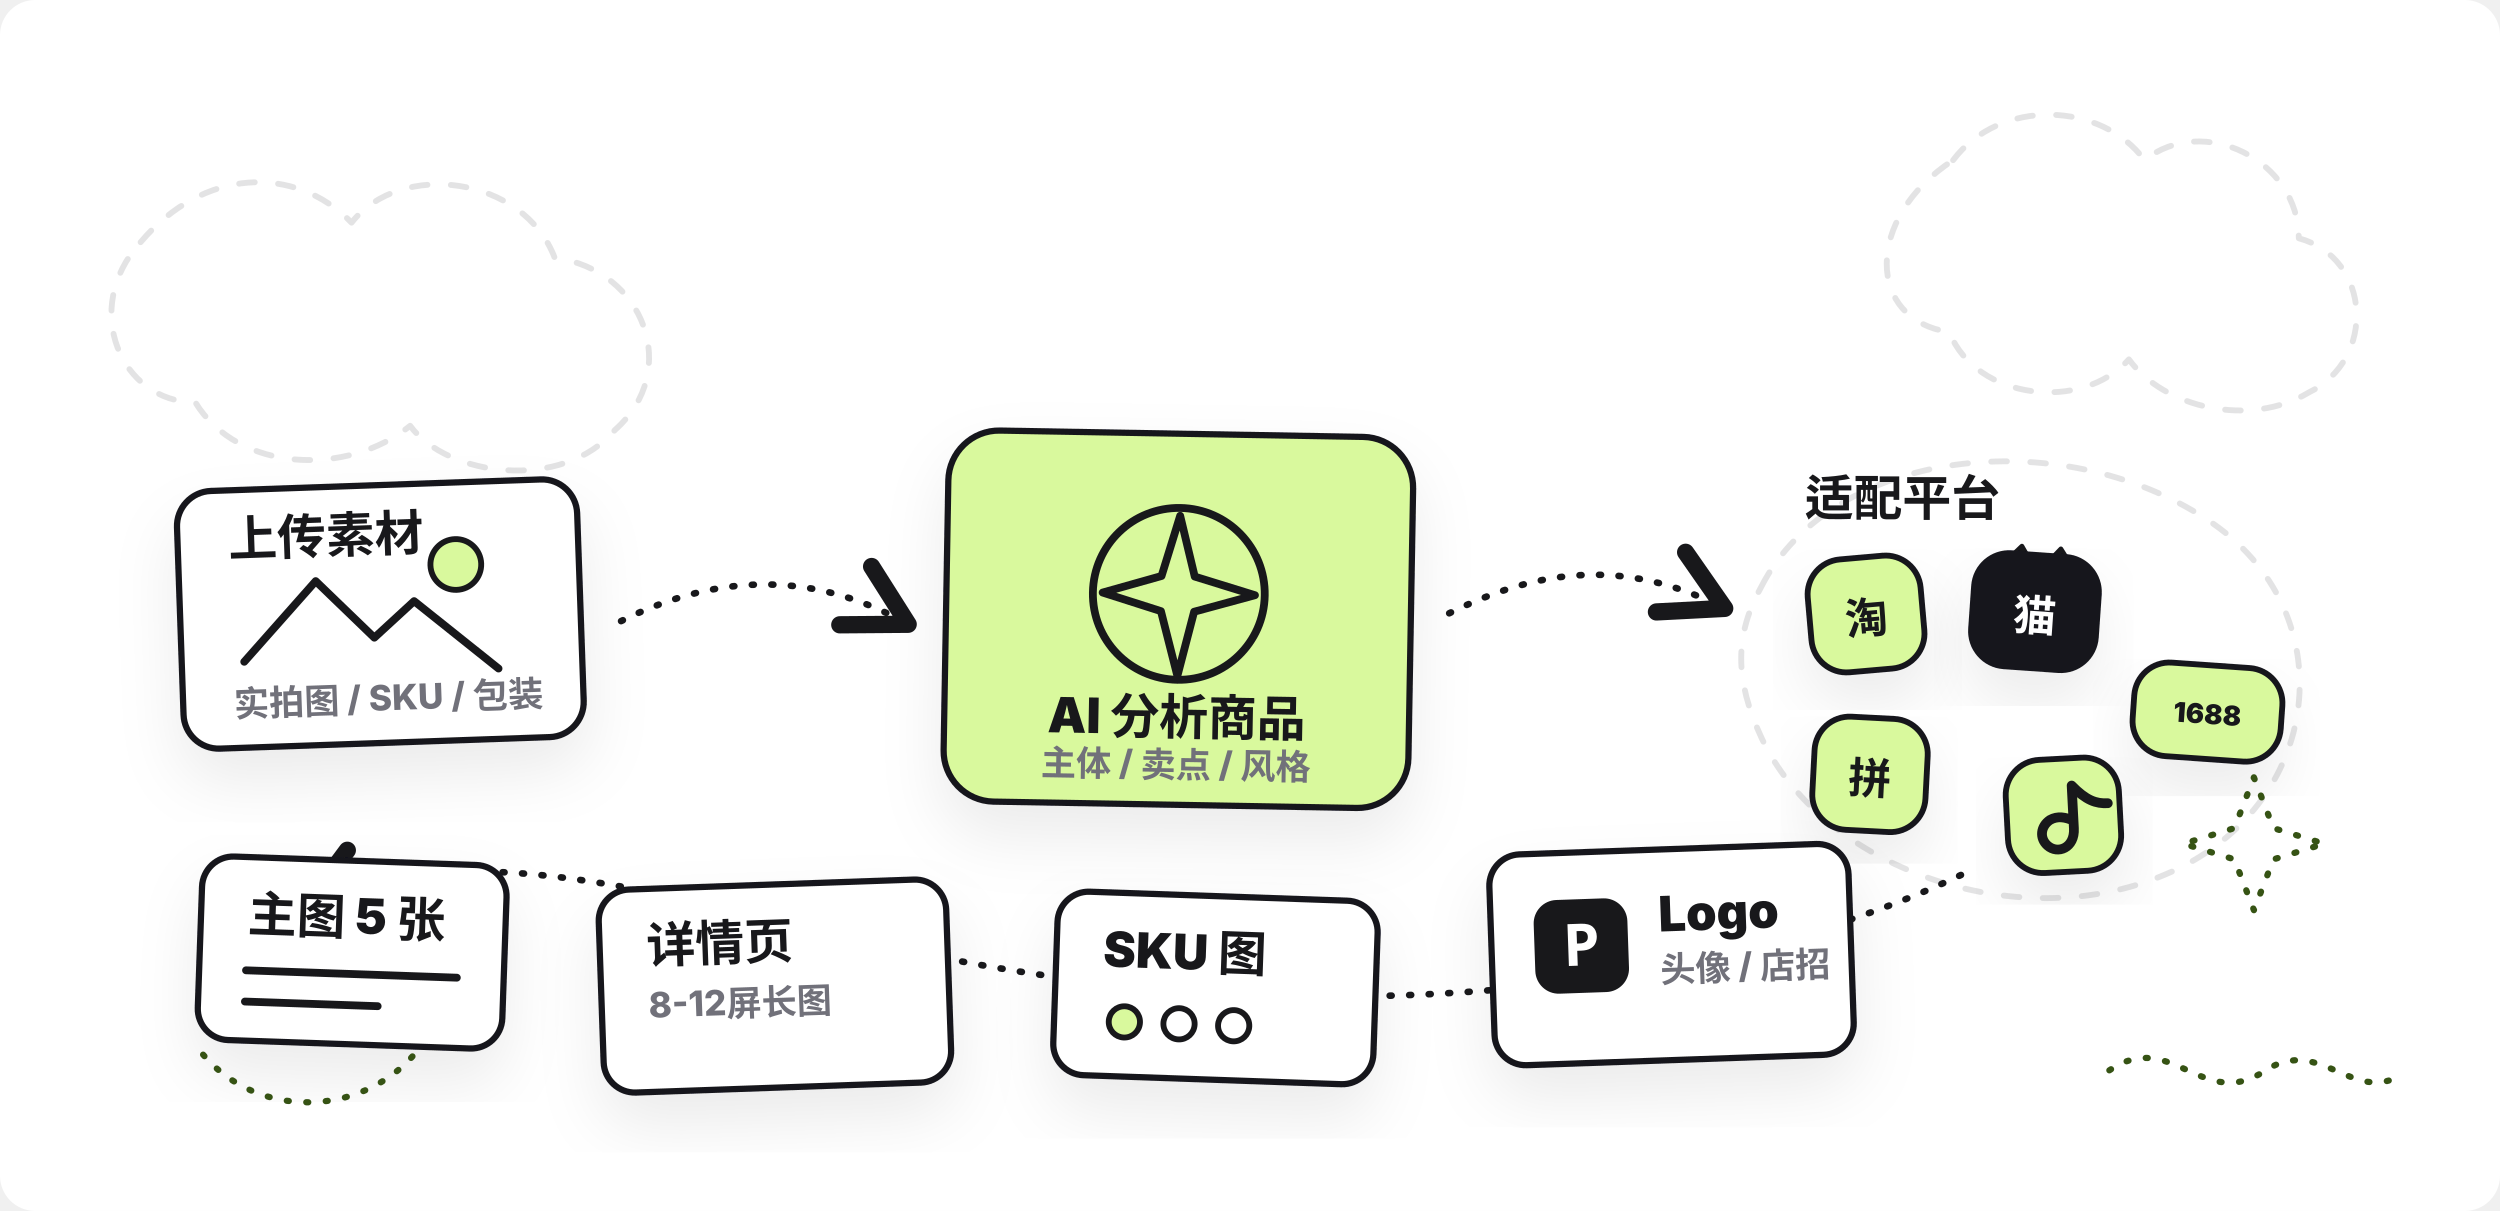
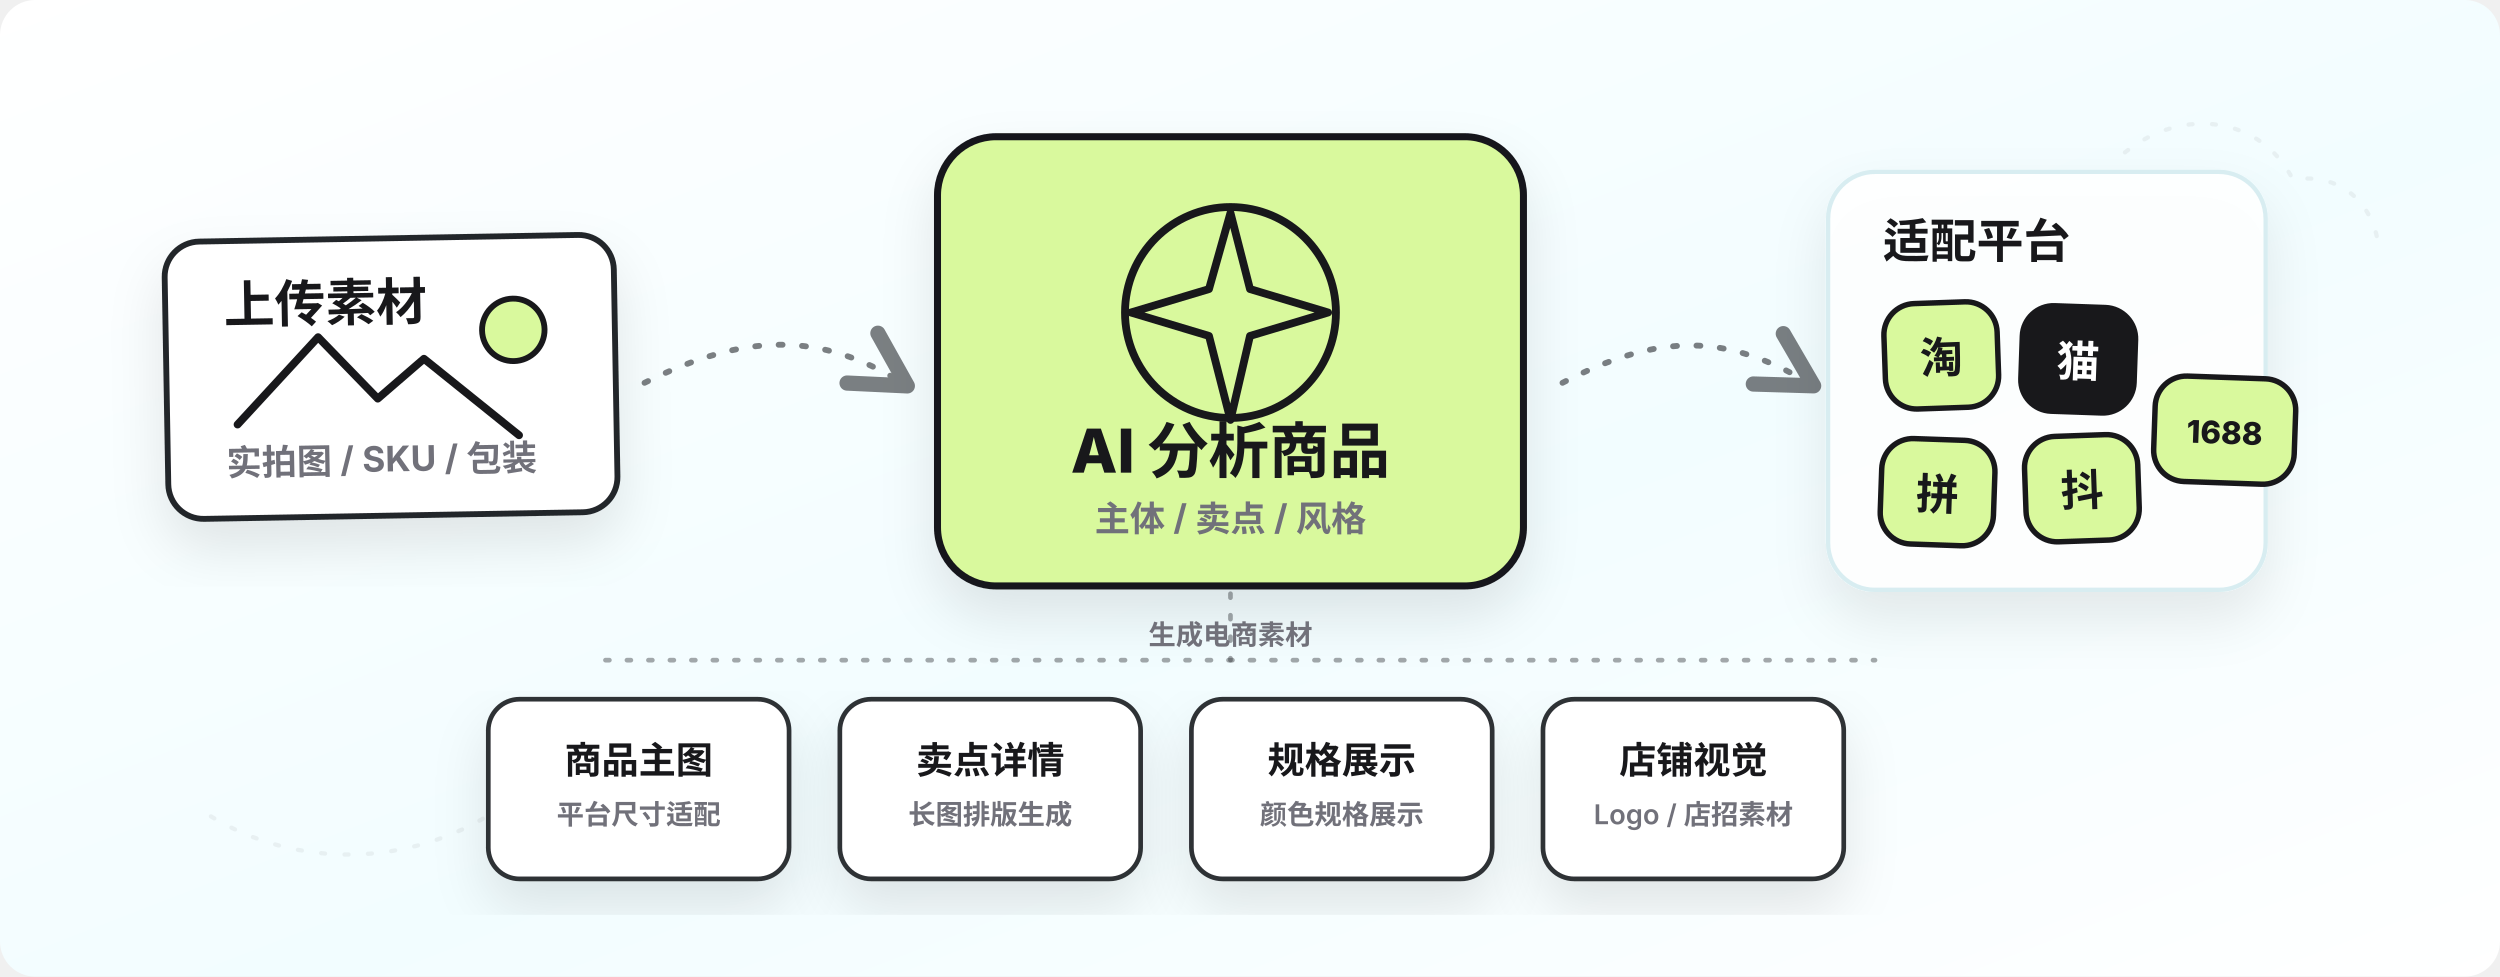
- <svg xmlns="http://www.w3.org/2000/svg" viewBox="0 0 1280 620" role="img" aria-labelledby="flow-title flow-desc">
+ <svg xmlns="http://www.w3.org/2000/svg" viewBox="0 0 1280 500" role="img" aria-labelledby="flow-title flow-desc">
  <defs>
+     <linearGradient id="paper-gradient" x1="0" x2="1" y1="0" y2="1">
+       <stop offset="0" stop-color="#ffffff" />
+       <stop offset="0.56" stop-color="#f2fdff" />
+       <stop offset="1" stop-color="#ffffff" />
+     </linearGradient>
    <marker id="arrow" markerWidth="14" markerHeight="14" refX="10" refY="7" orient="auto">
-       <path d="M2 2 L11 7 L2 12" fill="none" stroke="#18181b" stroke-width="2.6" stroke-linecap="round" stroke-linejoin="round" />
+       <path d="M2 2 L11 7 L2 12" fill="none" stroke="#2d3035" stroke-width="2.6" stroke-linecap="round" stroke-linejoin="round" />
    </marker>
-     <filter id="paper-shadow" x="-20%" y="-20%" width="140%" height="140%">
-       <feDropShadow dx="0" dy="16" stdDeviation="16" flood-color="#18181b" flood-opacity="0.08" />
+     <filter id="soft-shadow" x="-20%" y="-20%" width="140%" height="140%">
+       <feDropShadow dx="0" dy="14" stdDeviation="14" flood-color="#18181b" flood-opacity="0.10" />
    </filter>
    <style>
-       .paper-bg{fill:#fff}
-       .cloud,.loop{fill:none;stroke:rgba(24,24,27,.12);stroke-width:3;stroke-linecap:round;stroke-linejoin:round;stroke-dasharray:8 12}
-       .card,.out{fill:#fff;stroke:#18181b;stroke-width:3.2;filter:url(#paper-shadow)}
-       .lime{fill:#d9f99d}
-       .line,.arrow,.spark,.orbit,.doodle{fill:none;stroke:#18181b;stroke-width:4;stroke-linecap:round;stroke-linejoin:round}
-       .arrow{marker-end:url(#arrow);stroke-width:3.4;stroke-dasharray:1 9;animation:dashFlow 2.8s linear infinite}
-       .sun,.dot-lime{fill:#d9f99d;stroke:#18181b;stroke-width:3}
-       .dot{fill:#fff;stroke:#18181b;stroke-width:3}
-       .node-title,.platform-title,.output-title{fill:#18181b;font:950 25px system-ui,-apple-system,BlinkMacSystemFont,"PingFang SC","Microsoft YaHei",sans-serif}
-       .note{fill:#71717a;font:760 18px system-ui,-apple-system,BlinkMacSystemFont,"PingFang SC","Microsoft YaHei",sans-serif}
-       .center{text-anchor:middle}
-       .platform-icon rect,.platform-icon circle{stroke:#18181b;stroke-width:3;filter:url(#paper-shadow)}
-       .platform-icon text{fill:#18181b;text-anchor:middle;font:950 22px system-ui,-apple-system,BlinkMacSystemFont,"PingFang SC","Microsoft YaHei",sans-serif}
-       .platform-icon .mini{font-size:14px;font-weight:900}
-       .taobao-icon rect,.pdd-icon rect,.douyin-icon rect,.e1688-icon rect{fill:#d9f99d}
-       .tmall-icon rect{fill:#18181b}.tmall-icon text{fill:#fff}
-       .cat-ear{fill:#18181b;stroke:#18181b;stroke-width:2.4;stroke-linejoin:round}
-       .douyin-note{fill:none;stroke:#18181b;stroke-width:5;stroke-linecap:round;stroke-linejoin:round}
-       .logo-mark{fill:#18181b}.logo-text{fill:#fff;font:950 30px system-ui;text-anchor:middle}
-       .doodle{stroke:#365314;stroke-width:3.2;stroke-dasharray:1 9}
-       .spark,.doodle{animation:softPulse 2.6s ease-in-out infinite}
-       .loop,.cloud{animation:dashFlow 7s linear infinite}
+       .paper-bg{fill:url(#paper-gradient)}
+       .ambient{fill:none;stroke:#18181b;stroke-width:2.2;stroke-linecap:round;stroke-linejoin:round;stroke-dasharray:2 10;opacity:.055}
+       .card{fill:#fff;stroke:#24262b;stroke-width:3;filter:url(#soft-shadow)}
+       .ai-card{fill:#d9f99d;stroke:#18181b;stroke-width:3.6;filter:url(#soft-shadow)}
+       .output-card{fill:#fff;stroke:#2e3035;stroke-width:2.4;filter:url(#soft-shadow)}
+       .title{fill:#18181b;font:700 26px system-ui,-apple-system,BlinkMacSystemFont,"PingFang SC","Microsoft YaHei",sans-serif}
+       .ai-title{fill:#18181b;font:800 31px system-ui,-apple-system,BlinkMacSystemFont,"PingFang SC","Microsoft YaHei",sans-serif;text-anchor:middle}
+       .note{fill:#71717a;font:650 18px system-ui,-apple-system,BlinkMacSystemFont,"PingFang SC","Microsoft YaHei",sans-serif}
+       .output-title{fill:#18181b;font:700 19px system-ui,-apple-system,BlinkMacSystemFont,"PingFang SC","Microsoft YaHei",sans-serif;text-anchor:middle}
+       .output-note{fill:#71717a;font:600 14px system-ui,-apple-system,BlinkMacSystemFont,"PingFang SC","Microsoft YaHei",sans-serif;text-anchor:middle}
+       .section-label{fill:#71717a;font:700 14px system-ui,-apple-system,BlinkMacSystemFont,"PingFang SC","Microsoft YaHei",sans-serif;text-anchor:middle}
+       .line,.spark,.orbit,.image-line{fill:none;stroke:#18181b;stroke-width:4;stroke-linecap:round;stroke-linejoin:round}
+       .flow-arrow{fill:none;stroke:#2d3035;stroke-width:3;stroke-linecap:round;stroke-linejoin:round;stroke-dasharray:2 10;marker-end:url(#arrow);opacity:.62;animation:dashFlow 2.8s linear infinite}
+       .branch{fill:none;stroke:#2d3035;stroke-width:2.4;stroke-linecap:round;stroke-linejoin:round;stroke-dasharray:2 9;opacity:.42}
+       .dot-lime{fill:#d9f99d;stroke:#18181b;stroke-width:3}
+       .platform-wrap{fill:rgba(255,255,255,.86);stroke:#d8edf1;stroke-width:2.2;filter:url(#soft-shadow)}
+       .platform-title{fill:#18181b;font:700 24px system-ui,-apple-system,BlinkMacSystemFont,"PingFang SC","Microsoft YaHei",sans-serif}
+       .chip rect{fill:#d9f99d;stroke:#18181b;stroke-width:2.8}
+       .chip text{fill:#18181b;text-anchor:middle;font:800 22px system-ui,-apple-system,BlinkMacSystemFont,"PingFang SC","Microsoft YaHei",sans-serif}
+       .chip-dark rect{fill:#18181b}
+       .chip-dark text{fill:#fff}
+       .mini text{font-size:16px}
      @keyframes dashFlow{to{stroke-dashoffset:-72}}
-       @keyframes softPulse{50%{opacity:.42}}
-       @media (prefers-reduced-motion: reduce){
-         .arrow,.spark,.doodle,.loop,.cloud{animation:none}
-       }
+       @media (prefers-reduced-motion: reduce){.flow-arrow{animation:none}}
    </style>
  </defs>
-   <rect class="paper-bg" width="1280" height="620" rx="18" />
-   <path class="cloud" d="M72 124 C104 86,151 84,180 114 C205 82,268 90,284 132 C330 138,349 190,315 220 C288 252,229 244,210 218 C178 244,122 242,100 206 C62 206,41 158,72 124 Z" />
-   <path class="cloud" d="M1000 82 C1024 50,1076 52,1098 82 C1128 58,1177 82,1177 122 C1214 132,1217 184,1182 201 C1152 219,1108 209,1090 184 C1066 211,1012 205,998 170 C956 164,954 112,1000 82 Z" />
-   <g transform="translate(90 252) rotate(-2)">
-     <animateTransform attributeName="transform" type="translate" values="0 0;0 -6;0 0" dur="4.4s" repeatCount="indefinite" additive="sum" />
-     <rect class="card" width="205" height="132" rx="18" />
-     <path class="line" d="M32 88 L70 48 L99 78 L120 60 L162 96" />
-     <circle class="sun" cx="142" cy="42" r="13" />
-     <text class="node-title" x="26" y="34">上传素材</text>
-     <text class="note" x="26" y="116">实拍图 / SKU / 包装</text>
+   <rect class="paper-bg" width="1280" height="500" rx="18" />
+   <path class="ambient" d="M108 418 C152 445,210 444,254 415" />
+   <path class="ambient" d="M1088 78 C1118 54,1158 60,1174 92 C1198 88,1216 104,1218 128" />
+   <g transform="translate(84 124) rotate(-1)">
+     <rect class="card" width="230" height="142" rx="18" />
+     <path class="image-line" d="M36 94 L78 50 L108 82 L132 62 L180 102" />
+     <circle class="dot-lime" cx="178" cy="48" r="16" />
+     <text class="title" x="30" y="42">上传素材</text>
+     <text class="note" x="30" y="120">实拍图 / SKU / 包装</text>
  </g>
-   <path class="arrow" d="M318 318 C370 292,418 294,462 318" />
-   <g transform="translate(486 220) rotate(1)">
-     <animateTransform attributeName="transform" type="translate" values="0 0;0 7;0 0" dur="5.2s" repeatCount="indefinite" additive="sum" />
-     <rect class="card lime" width="238" height="190" rx="26" />
-     <circle class="orbit" cx="119" cy="82" r="44" />
-     <path class="spark" d="M119 42 L127 73 L158 82 L127 91 L119 124 L110 91 L80 82 L110 73 Z" />
-     <text class="node-title center" x="119" y="154">AI 分析商品</text>
-     <text class="note center" x="119" y="176">主体 / 卖点 / 风格</text>
+   <path class="flow-arrow" d="M330 196 C382 170,420 170,462 196" />
+   <g transform="translate(480 70)">
+     <rect class="ai-card" width="300" height="230" rx="30" />
+     <circle class="orbit" cx="150" cy="90" r="54" />
+     <path class="spark" d="M150 39 L160 78 L200 90 L160 102 L150 145 L139 102 L99 90 L139 78 Z" />
+     <text class="ai-title" x="150" y="172">AI 分析商品</text>
+     <text class="note" x="150" y="202" text-anchor="middle">主体 / 卖点 / 风格</text>
  </g>
-   <path class="arrow" d="M742 314 C790 290,833 287,880 310" />
-   <g transform="translate(884 212)">
-     <animateTransform attributeName="transform" type="translate" values="0 0;0 -5;0 0" dur="4.8s" repeatCount="indefinite" additive="sum" />
-     <path class="loop" d="M18 88 C54 18,170 4,246 54 C318 101,306 202,224 236 C148 268,49 232,18 166 C4 136,4 113,18 88 Z" />
-     <text class="platform-title" x="40" y="52">适配平台</text>
-     <g class="platform-icon taobao-icon" transform="translate(40 76) rotate(-5)">
-       <animateTransform attributeName="transform" type="translate" values="0 0;0 -5;0 0" dur="3.4s" begin=".1s" repeatCount="indefinite" additive="sum" />
-       <rect width="58" height="58" rx="18" />
-       <text x="29" y="39">淘</text>
+   <path class="flow-arrow" d="M800 196 C850 170,884 171,926 196" />
+   <g transform="translate(936 88)">
+     <rect class="platform-wrap" width="224" height="214" rx="24" />
+     <text class="platform-title" x="28" y="44">适配平台</text>
+     <g class="chip" transform="translate(28 68) rotate(-2)">
+       <rect width="58" height="54" rx="16" />
+       <text x="29" y="36">淘</text>
    </g>
-     <g class="platform-icon tmall-icon" transform="translate(128 70) rotate(4)">
-       <animateTransform attributeName="transform" type="translate" values="0 0;0 5;0 0" dur="3.8s" begin=".35s" repeatCount="indefinite" additive="sum" />
-       <path class="cat-ear" d="M13 7 L23 -4 L31 8" />
-       <path class="cat-ear" d="M33 8 L43 -4 L51 7" />
-       <rect width="64" height="58" rx="18" />
-       <text x="32" y="39">猫</text>
+     <g class="chip chip-dark" transform="translate(100 68) rotate(2)">
+       <rect width="58" height="54" rx="16" />
+       <text x="29" y="36">猫</text>
    </g>
-     <g class="platform-icon e1688-icon" transform="translate(210 126) rotate(4)">
-       <animateTransform attributeName="transform" type="translate" values="0 0;0 -4;0 0" dur="3.6s" begin=".65s" repeatCount="indefinite" additive="sum" />
-       <rect width="76" height="48" rx="18" />
-       <text class="mini" x="38" y="30">1688</text>
+     <g class="chip" transform="translate(28 136) rotate(2)">
+       <rect width="58" height="54" rx="16" />
+       <text x="29" y="36">拼</text>
    </g>
-     <g class="platform-icon pdd-icon" transform="translate(46 154) rotate(3)">
-       <animateTransform attributeName="transform" type="translate" values="0 0;0 5;0 0" dur="4s" begin=".9s" repeatCount="indefinite" additive="sum" />
-       <rect width="58" height="58" rx="18" />
-       <text x="29" y="39">拼</text>
+     <g class="chip" transform="translate(100 136) rotate(-2)">
+       <rect width="58" height="54" rx="16" />
+       <text x="29" y="36">抖</text>
    </g>
-     <g class="platform-icon douyin-icon" transform="translate(142 178) rotate(-3)">
-       <animateTransform attributeName="transform" type="translate" values="0 0;0 -5;0 0" dur="3.7s" begin="1.15s" repeatCount="indefinite" additive="sum" />
-       <rect width="58" height="58" rx="18" />
-       <path class="douyin-note" d="M34 16 L34 36 C34 46,25 49,20 44 C16 40,17 34,22 31 C26 29,30 30,34 32 L34 14 C41 22,46 24,52 24" />
+     <g class="chip mini" transform="translate(168 104) rotate(2)">
+       <rect width="72" height="54" rx="16" />
+       <text x="36" y="34">1688</text>
    </g>
  </g>
-   <path class="arrow" d="M1004 448 C870 512,659 530,462 486 C342 459,240 426,160 462" />
-   <g transform="translate(104 438) rotate(2)">
-     <animateTransform attributeName="transform" type="translate" values="0 0;0 -4;0 0" dur="4.2s" begin=".2s" repeatCount="indefinite" additive="sum" />
-     <rect class="out" width="156" height="94" rx="16" />
-     <text class="output-title" x="24" y="38">主图 5 张</text>
-     <path class="line" d="M24 58 L132 58" />
-     <path class="line" d="M24 74 L92 74" />
+   <path class="branch" d="M630 304 V338" />
+   <path class="branch" d="M310 338 H960" />
+   <text class="section-label" x="630" y="330">生成电商素材</text>
+   <g transform="translate(250 358)">
+     <rect class="output-card" width="154" height="92" rx="16" />
+     <text class="output-title" x="77" y="38">商品主图</text>
+     <text class="output-note" x="77" y="64">平台尺寸适配</text>
  </g>
-   <g transform="translate(306 456) rotate(-2)">
-     <animateTransform attributeName="transform" type="translate" values="0 0;0 5;0 0" dur="4.6s" begin=".5s" repeatCount="indefinite" additive="sum" />
-     <rect class="out" width="178" height="104" rx="16" />
-     <text class="output-title" x="24" y="38">详情页</text>
-     <text class="note" x="24" y="66">8-12屏长图</text>
+   <g transform="translate(430 358)">
+     <rect class="output-card" width="154" height="92" rx="16" />
+     <text class="output-title" x="77" y="38">卖点详情</text>
+     <text class="output-note" x="77" y="64">长图排版生成</text>
  </g>
-   <g transform="translate(542 456) rotate(2)">
-     <animateTransform attributeName="transform" type="translate" values="0 0;0 -5;0 0" dur="4.4s" begin=".8s" repeatCount="indefinite" additive="sum" />
-     <rect class="out" width="164" height="94" rx="16" />
-     <text class="output-title" x="24" y="38">SKU 图</text>
-     <circle class="dot-lime" cx="36" cy="66" r="8" />
-     <circle class="dot" cx="64" cy="66" r="8" />
-     <circle class="dot" cx="92" cy="66" r="8" />
+   <g transform="translate(610 358)">
+     <rect class="output-card" width="154" height="92" rx="16" />
+     <text class="output-title" x="77" y="38">规格展示</text>
+     <text class="output-note" x="77" y="64">颜色规格展示</text>
  </g>
-   <g transform="translate(762 438) rotate(-2)">
-     <animateTransform attributeName="transform" type="translate" values="0 0;0 5;0 0" dur="4.8s" begin="1.1s" repeatCount="indefinite" additive="sum" />
-     <rect class="out" width="184" height="108" rx="16" />
-     <rect class="logo-mark" x="22" y="24" width="48" height="48" rx="12" />
-     <text class="logo-text" x="46" y="58">P</text>
-     <text class="output-title" x="86" y="42">Logo</text>
-     <text class="note" x="86" y="68">头像 / 店招</text>
+   <g transform="translate(790 358)">
+     <rect class="output-card" width="154" height="92" rx="16" />
+     <text class="output-title" x="77" y="38">店铺视觉</text>
+     <text class="output-note" x="77" y="64">Logo / 店招素材</text>
  </g>
-   <path class="doodle" d="M1154 398 L1164 424 L1190 432 L1164 440 L1154 466 L1144 440 L1118 432 L1144 424 Z" />
-   <path class="doodle" d="M104 540 C132 573,184 572,212 540" />
-   <path class="doodle" d="M1080 548 C1112 526,1128 570,1160 548 C1188 530,1205 566,1230 550" />
</svg>
